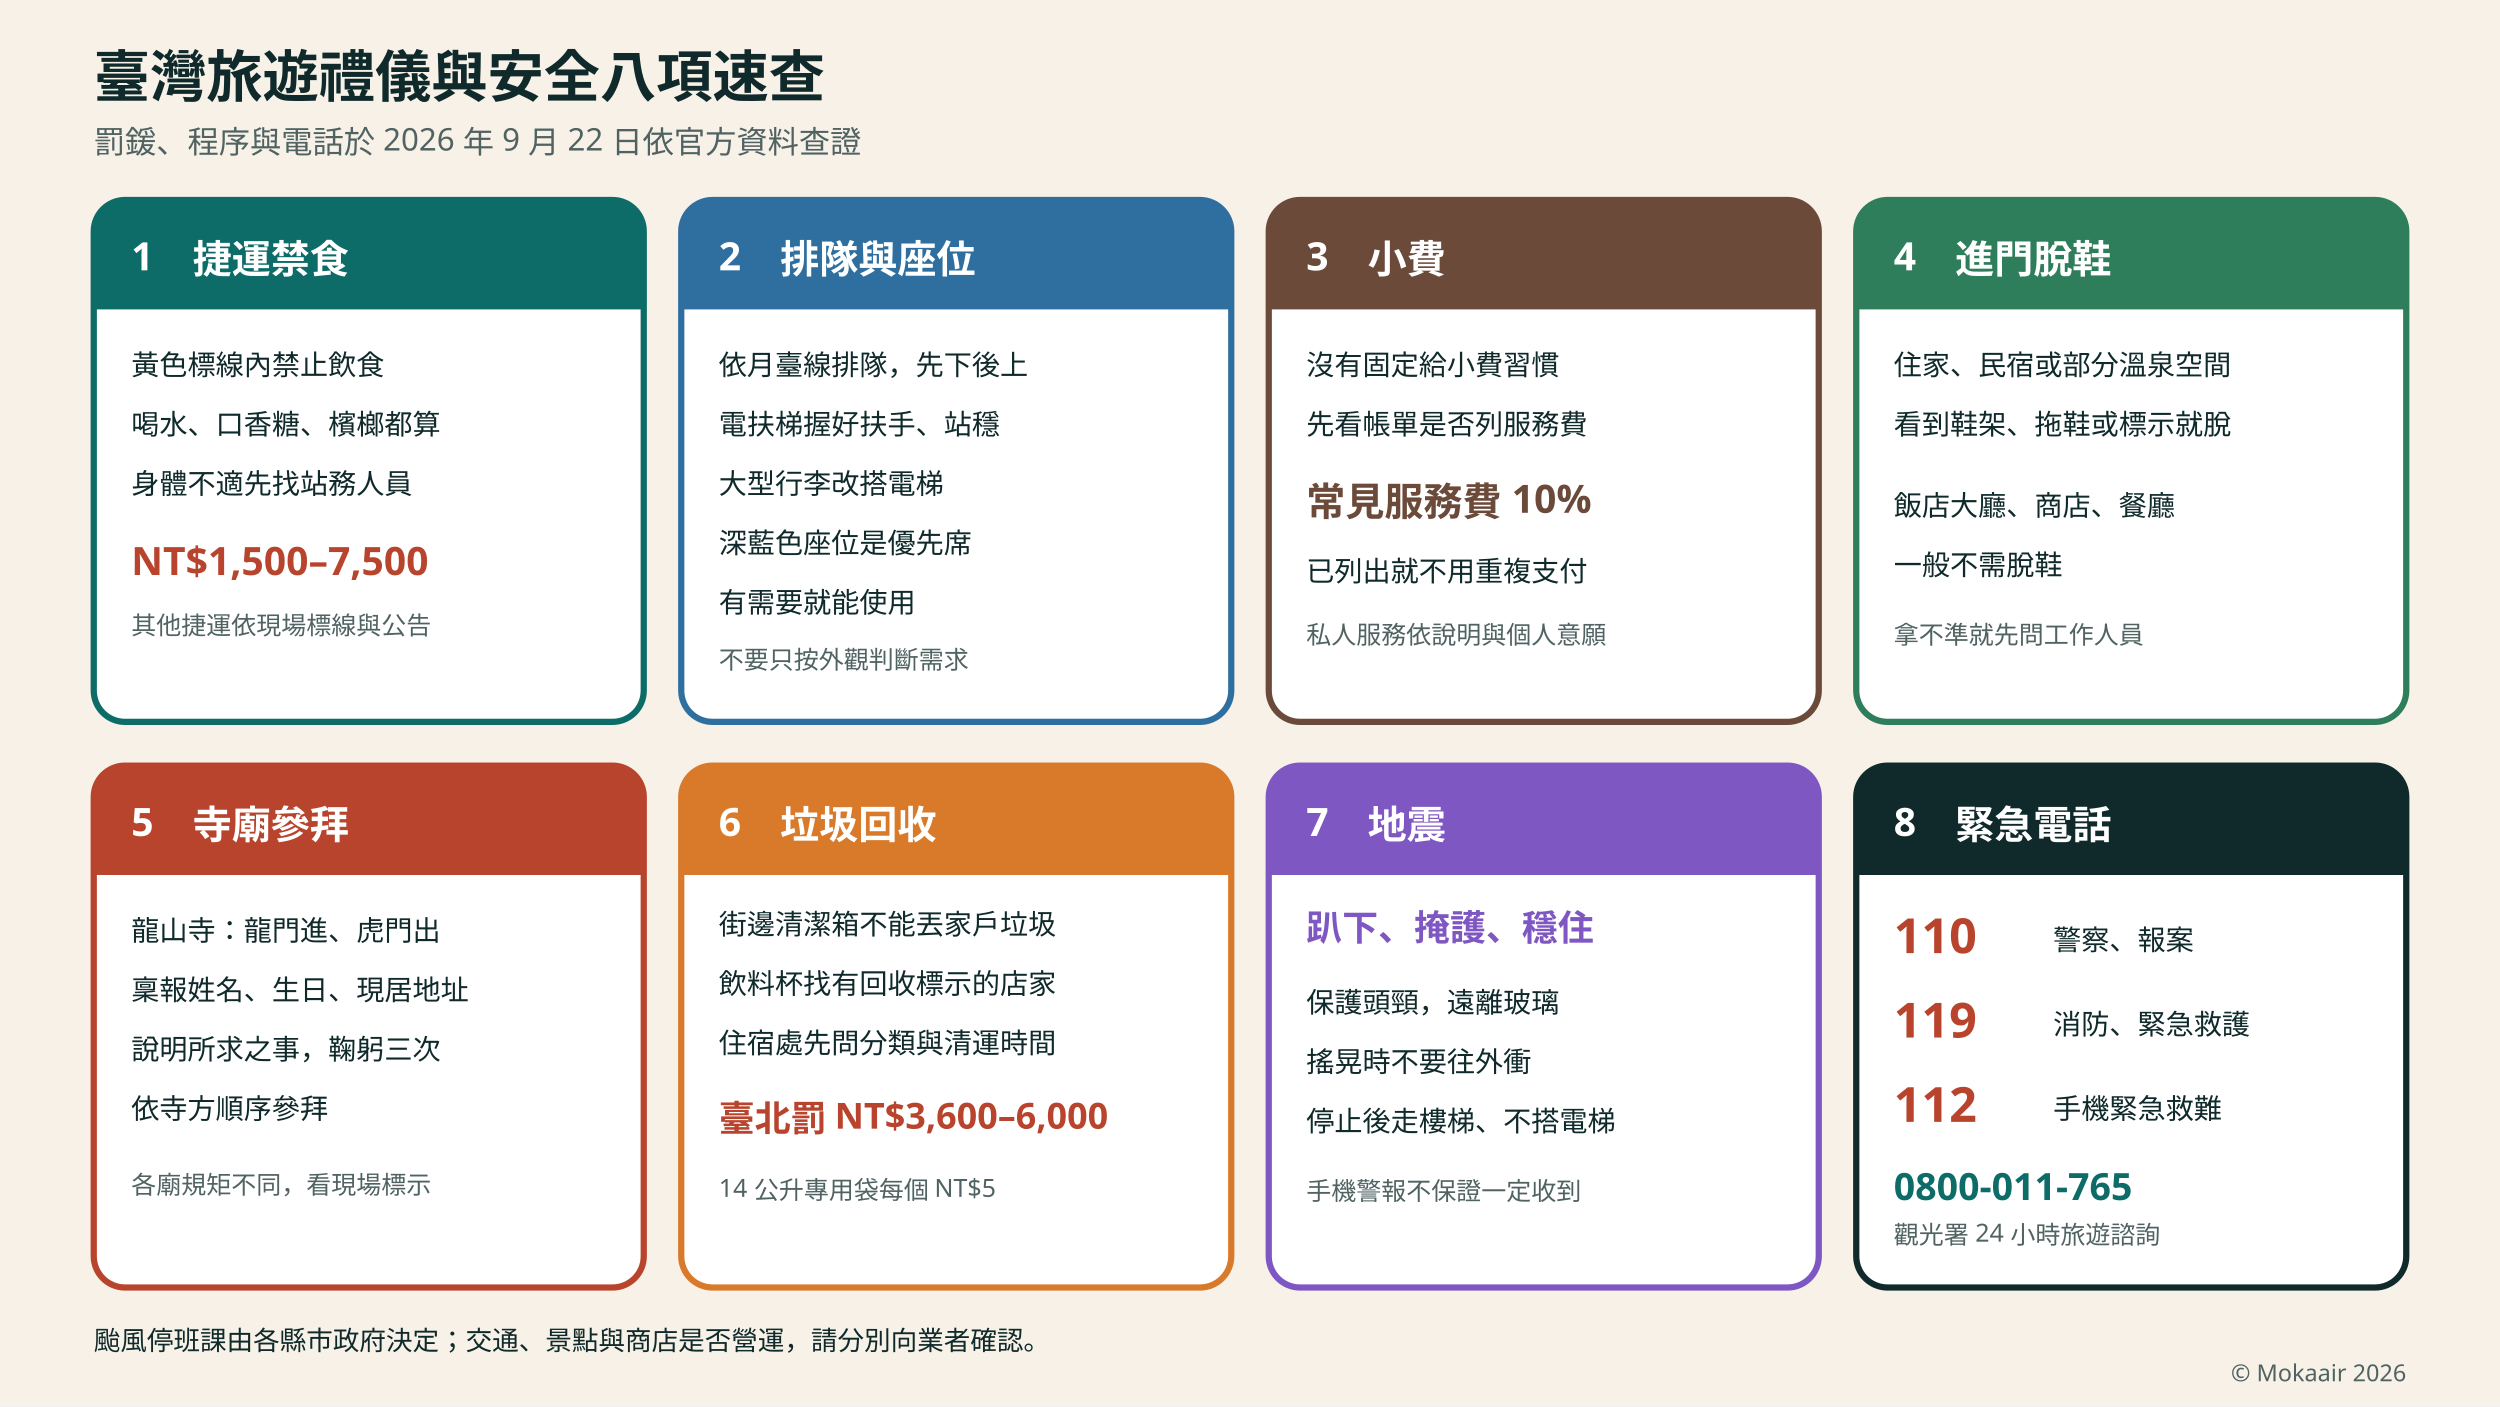
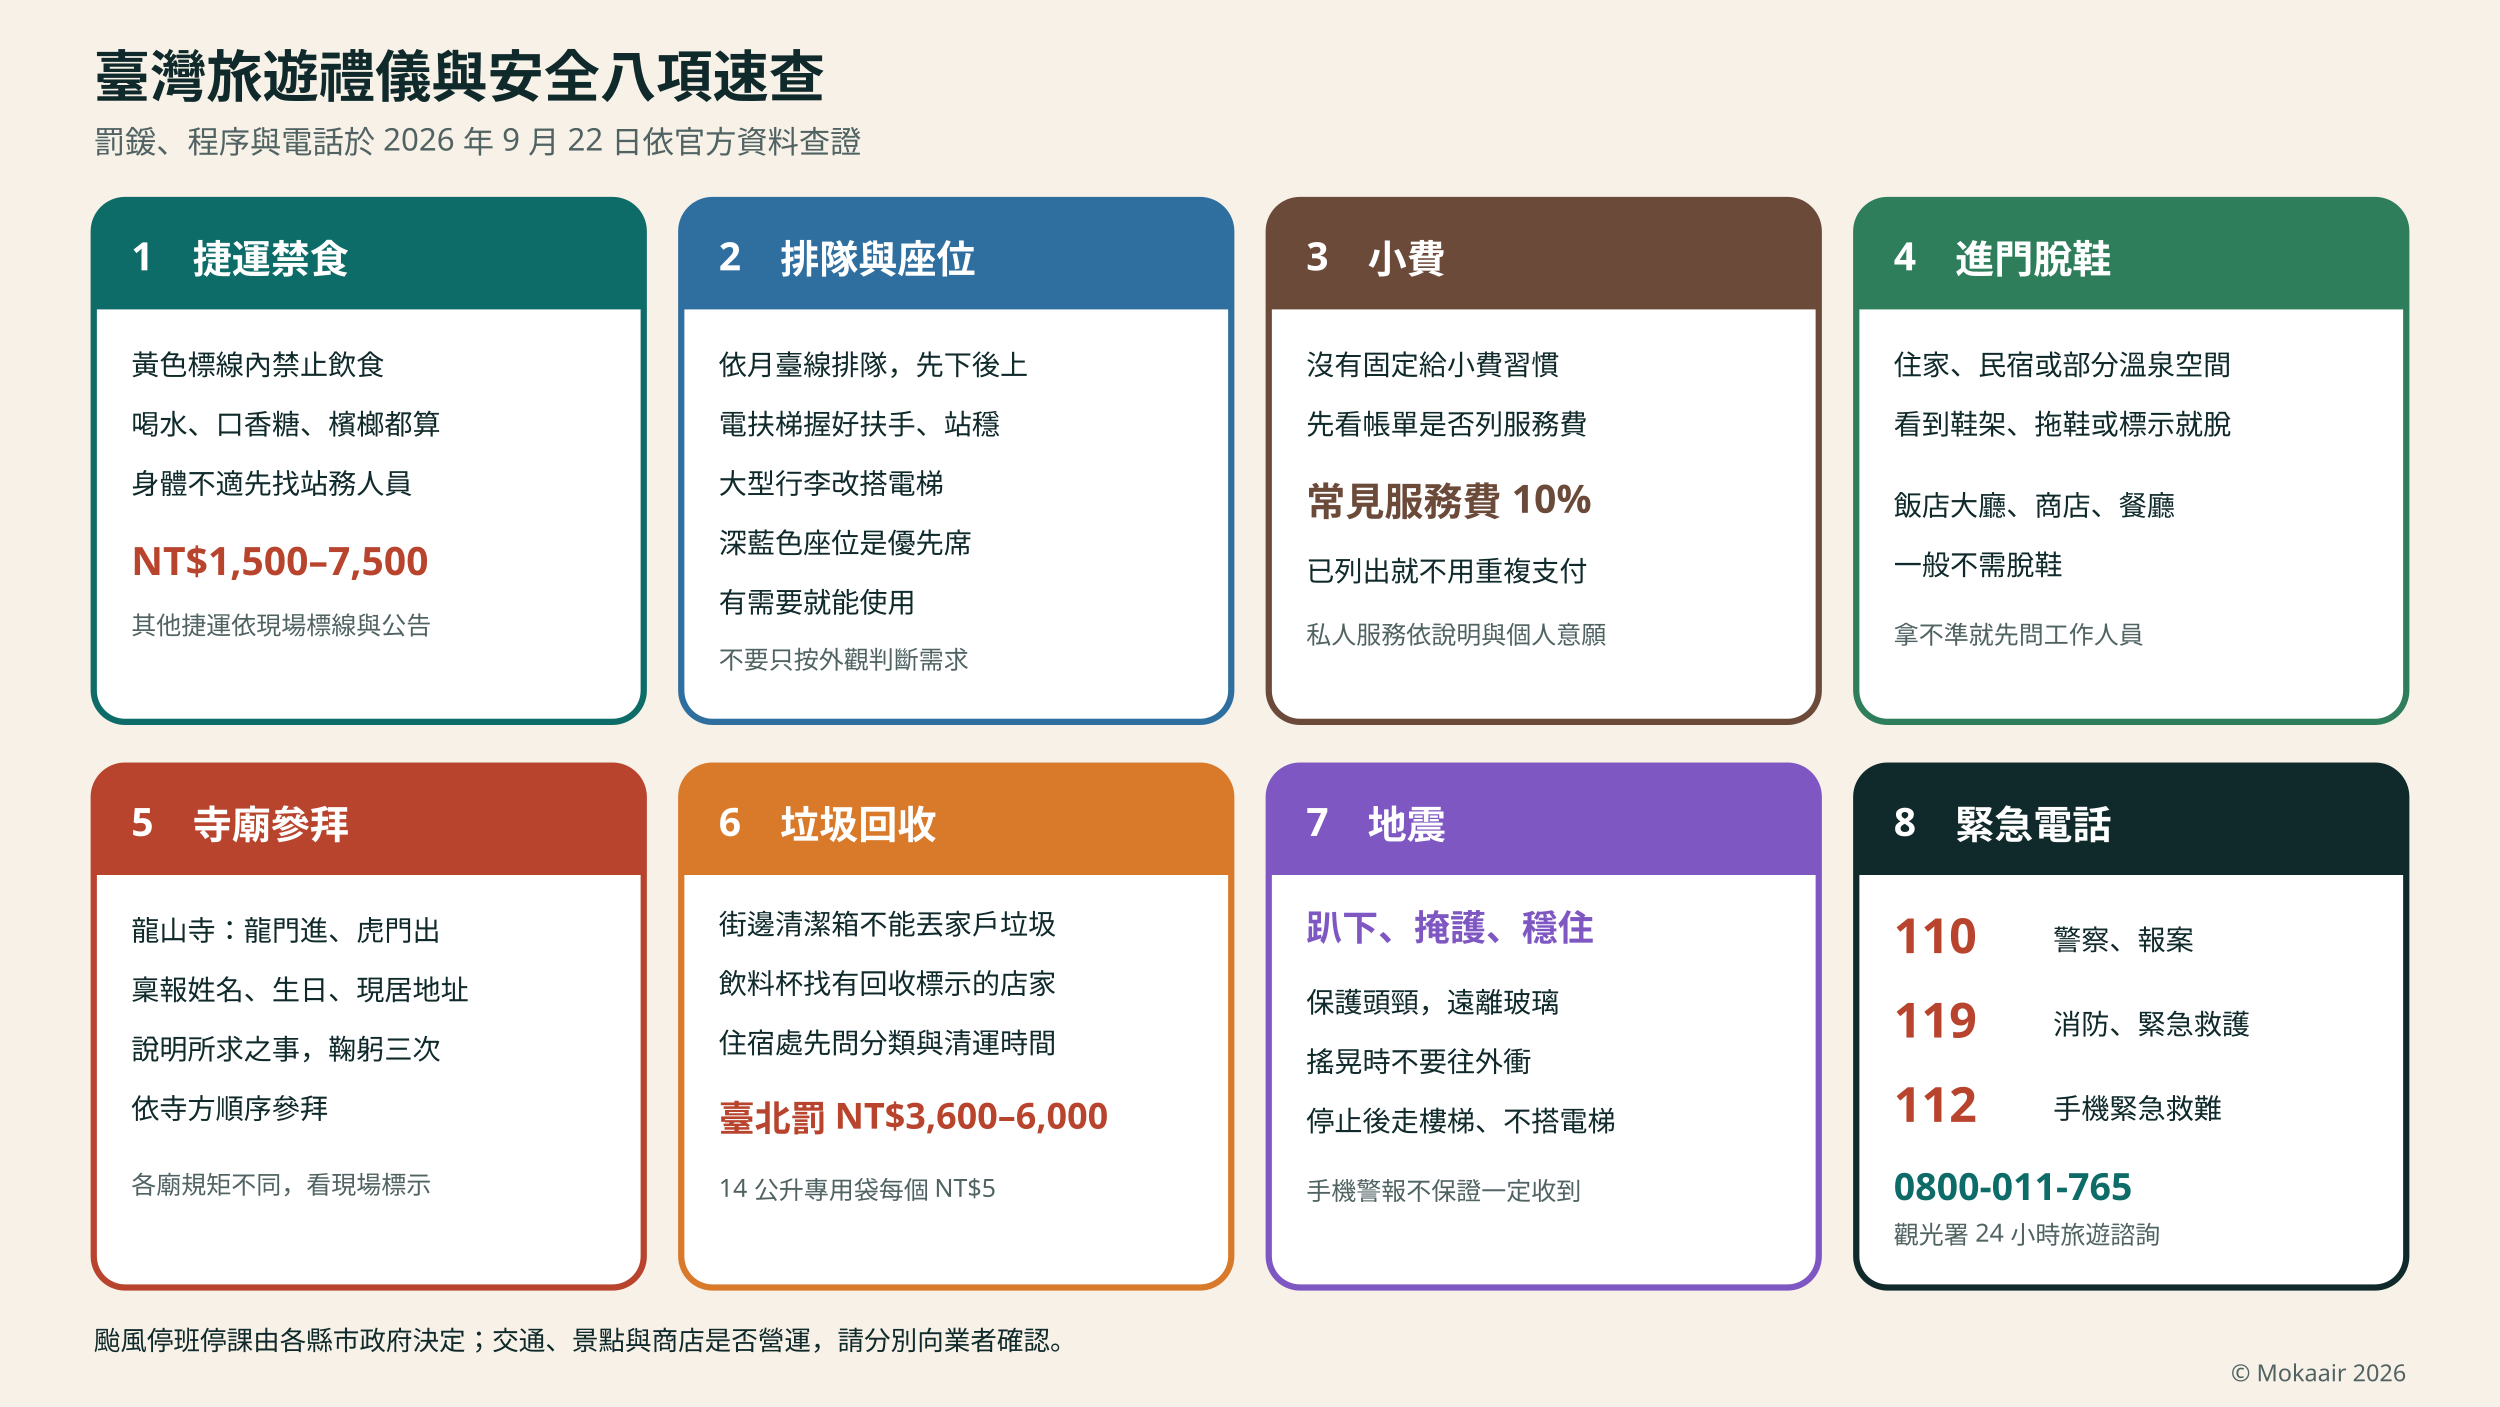
<svg xmlns="http://www.w3.org/2000/svg" viewBox="0 0 1600 900" width="1600" height="900" role="img" aria-labelledby="title desc" font-family="'Noto Sans TC','PingFang TC','Microsoft JhengHei',system-ui,sans-serif">
  <rect width="1600" height="900" fill="#F7F1E8" />
  <text x="60" y="62" font-size="36" font-weight="700" fill="#102A2B">臺灣旅遊禮儀與安全八項速查</text>
  <text x="60" y="98" font-size="20" fill="#506362">罰鍰、程序與電話於 2026 年 9 月 22 日依官方資料查證</text>
  <g transform="translate(60 128)">
    <rect width="352" height="334" rx="20" fill="#FFFFFF" stroke="#0D6B68" stroke-width="4" />
    <path d="M20 0 H332 A20 20 0 0 1 352 20 V70 H0 V20 A20 20 0 0 1 20 0Z" fill="#0D6B68" />
    <text x="24" y="45" font-size="25" font-weight="700" fill="#FFFFFF">1　捷運禁食</text>
    <g font-size="18" fill="#102A2B">
      <text x="24" y="112">黃色標線內禁止飲食</text>
      <text x="24" y="150">喝水、口香糖、檳榔都算</text>
      <text x="24" y="188">身體不適先找站務人員</text>
      <text x="24" y="240" font-size="25" font-weight="700" fill="#B8442D">NT$1,500–7,500</text>
      <text x="24" y="278" font-size="16" fill="#506362">其他捷運依現場標線與公告</text>
    </g>
  </g>
  <g transform="translate(436 128)">
    <rect width="352" height="334" rx="20" fill="#FFFFFF" stroke="#2F6F9F" stroke-width="4" />
    <path d="M20 0 H332 A20 20 0 0 1 352 20 V70 H0 V20 A20 20 0 0 1 20 0Z" fill="#2F6F9F" />
    <text x="24" y="45" font-size="25" font-weight="700" fill="#FFFFFF">2　排隊與座位</text>
    <g font-size="18" fill="#102A2B">
      <text x="24" y="112">依月臺線排隊，先下後上</text>
      <text x="24" y="150">電扶梯握好扶手、站穩</text>
      <text x="24" y="188">大型行李改搭電梯</text>
      <text x="24" y="226">深藍色座位是優先席</text>
      <text x="24" y="264">有需要就能使用</text>
      <text x="24" y="300" font-size="16" fill="#506362">不要只按外觀判斷需求</text>
    </g>
  </g>
  <g transform="translate(812 128)">
    <rect width="352" height="334" rx="20" fill="#FFFFFF" stroke="#6B4A3A" stroke-width="4" />
    <path d="M20 0 H332 A20 20 0 0 1 352 20 V70 H0 V20 A20 20 0 0 1 20 0Z" fill="#6B4A3A" />
    <text x="24" y="45" font-size="25" font-weight="700" fill="#FFFFFF">3　小費</text>
    <g font-size="18" fill="#102A2B">
      <text x="24" y="112">沒有固定給小費習慣</text>
      <text x="24" y="150">先看帳單是否列服務費</text>
      <text x="24" y="202" font-size="25" font-weight="700" fill="#6B4A3A">常見服務費 10%</text>
      <text x="24" y="244">已列出就不用重複支付</text>
      <text x="24" y="284" font-size="16" fill="#506362">私人服務依說明與個人意願</text>
    </g>
  </g>
  <g transform="translate(1188 128)">
    <rect width="352" height="334" rx="20" fill="#FFFFFF" stroke="#2E7D5B" stroke-width="4" />
    <path d="M20 0 H332 A20 20 0 0 1 352 20 V70 H0 V20 A20 20 0 0 1 20 0Z" fill="#2E7D5B" />
    <text x="24" y="45" font-size="25" font-weight="700" fill="#FFFFFF">4　進門脫鞋</text>
    <g font-size="18" fill="#102A2B">
      <text x="24" y="112">住家、民宿或部分溫泉空間</text>
      <text x="24" y="150">看到鞋架、拖鞋或標示就脫</text>
      <text x="24" y="202">飯店大廳、商店、餐廳</text>
      <text x="24" y="240">一般不需脫鞋</text>
      <text x="24" y="284" font-size="16" fill="#506362">拿不準就先問工作人員</text>
    </g>
  </g>
  <g transform="translate(60 490)">
    <rect width="352" height="334" rx="20" fill="#FFFFFF" stroke="#B8442D" stroke-width="4" />
    <path d="M20 0 H332 A20 20 0 0 1 352 20 V70 H0 V20 A20 20 0 0 1 20 0Z" fill="#B8442D" />
    <text x="24" y="45" font-size="25" font-weight="700" fill="#FFFFFF">5　寺廟參拜</text>
    <g font-size="18" fill="#102A2B">
      <text x="24" y="112">龍山寺：龍門進、虎門出</text>
      <text x="24" y="150">稟報姓名、生日、現居地址</text>
      <text x="24" y="188">說明所求之事，鞠躬三次</text>
      <text x="24" y="226">依寺方順序參拜</text>
      <text x="24" y="274" font-size="16" fill="#506362">各廟規矩不同，看現場標示</text>
    </g>
  </g>
  <g transform="translate(436 490)">
    <rect width="352" height="334" rx="20" fill="#FFFFFF" stroke="#D97A2B" stroke-width="4" />
    <path d="M20 0 H332 A20 20 0 0 1 352 20 V70 H0 V20 A20 20 0 0 1 20 0Z" fill="#D97A2B" />
    <text x="24" y="45" font-size="25" font-weight="700" fill="#FFFFFF">6　垃圾回收</text>
    <g font-size="18" fill="#102A2B">
      <text x="24" y="108">街邊清潔箱不能丟家戶垃圾</text>
      <text x="24" y="146">飲料杯找有回收標示的店家</text>
      <text x="24" y="184">住宿處先問分類與清運時間</text>
      <text x="24" y="234" font-size="23" font-weight="700" fill="#B8442D">臺北罰 NT$3,600–6,000</text>
      <text x="24" y="276" font-size="16" fill="#506362">14 公升專用袋每個 NT$5</text>
    </g>
  </g>
  <g transform="translate(812 490)">
    <rect width="352" height="334" rx="20" fill="#FFFFFF" stroke="#7E57C2" stroke-width="4" />
    <path d="M20 0 H332 A20 20 0 0 1 352 20 V70 H0 V20 A20 20 0 0 1 20 0Z" fill="#7E57C2" />
    <text x="24" y="45" font-size="25" font-weight="700" fill="#FFFFFF">7　地震</text>
    <g font-size="18" fill="#102A2B">
      <text x="24" y="112" font-size="23" font-weight="700" fill="#7E57C2">趴下、掩護、穩住</text>
      <text x="24" y="158">保護頭頸，遠離玻璃</text>
      <text x="24" y="196">搖晃時不要往外衝</text>
      <text x="24" y="234">停止後走樓梯、不搭電梯</text>
      <text x="24" y="278" font-size="16" fill="#506362">手機警報不保證一定收到</text>
    </g>
  </g>
  <g transform="translate(1188 490)">
    <rect width="352" height="334" rx="20" fill="#FFFFFF" stroke="#102A2B" stroke-width="4" />
    <path d="M20 0 H332 A20 20 0 0 1 352 20 V70 H0 V20 A20 20 0 0 1 20 0Z" fill="#102A2B" />
    <text x="24" y="45" font-size="25" font-weight="700" fill="#FFFFFF">8　緊急電話</text>
    <g fill="#102A2B">
      <text x="24" y="120" font-size="31" font-weight="700" fill="#B8442D">110</text>
      <text x="126" y="118" font-size="18">警察、報案</text>
      <text x="24" y="174" font-size="31" font-weight="700" fill="#B8442D">119</text>
      <text x="126" y="172" font-size="18">消防、緊急救護</text>
      <text x="24" y="228" font-size="31" font-weight="700" fill="#B8442D">112</text>
      <text x="126" y="226" font-size="18">手機緊急救難</text>
      <text x="24" y="278" font-size="24" font-weight="700" fill="#0D6B68">0800-011-765</text>
      <text x="24" y="306" font-size="16" fill="#506362">觀光署 24 小時旅遊諮詢</text>
    </g>
  </g>
-   <text x="60" y="864" font-size="17" fill="#102A2B">颱風停班課由各縣市政府決定；交通、景點與商店是否營運，請分別向業者確認。</text>
+   <text x="60" y="864" font-size="17" fill="#102A2B">颱風停班停課由各縣市政府決定；交通、景點與商店是否營運，請分別向業者確認。</text>
  <text x="1540" y="884" font-size="15" fill="#506362" text-anchor="end">© Mokaair 2026</text>
</svg>
